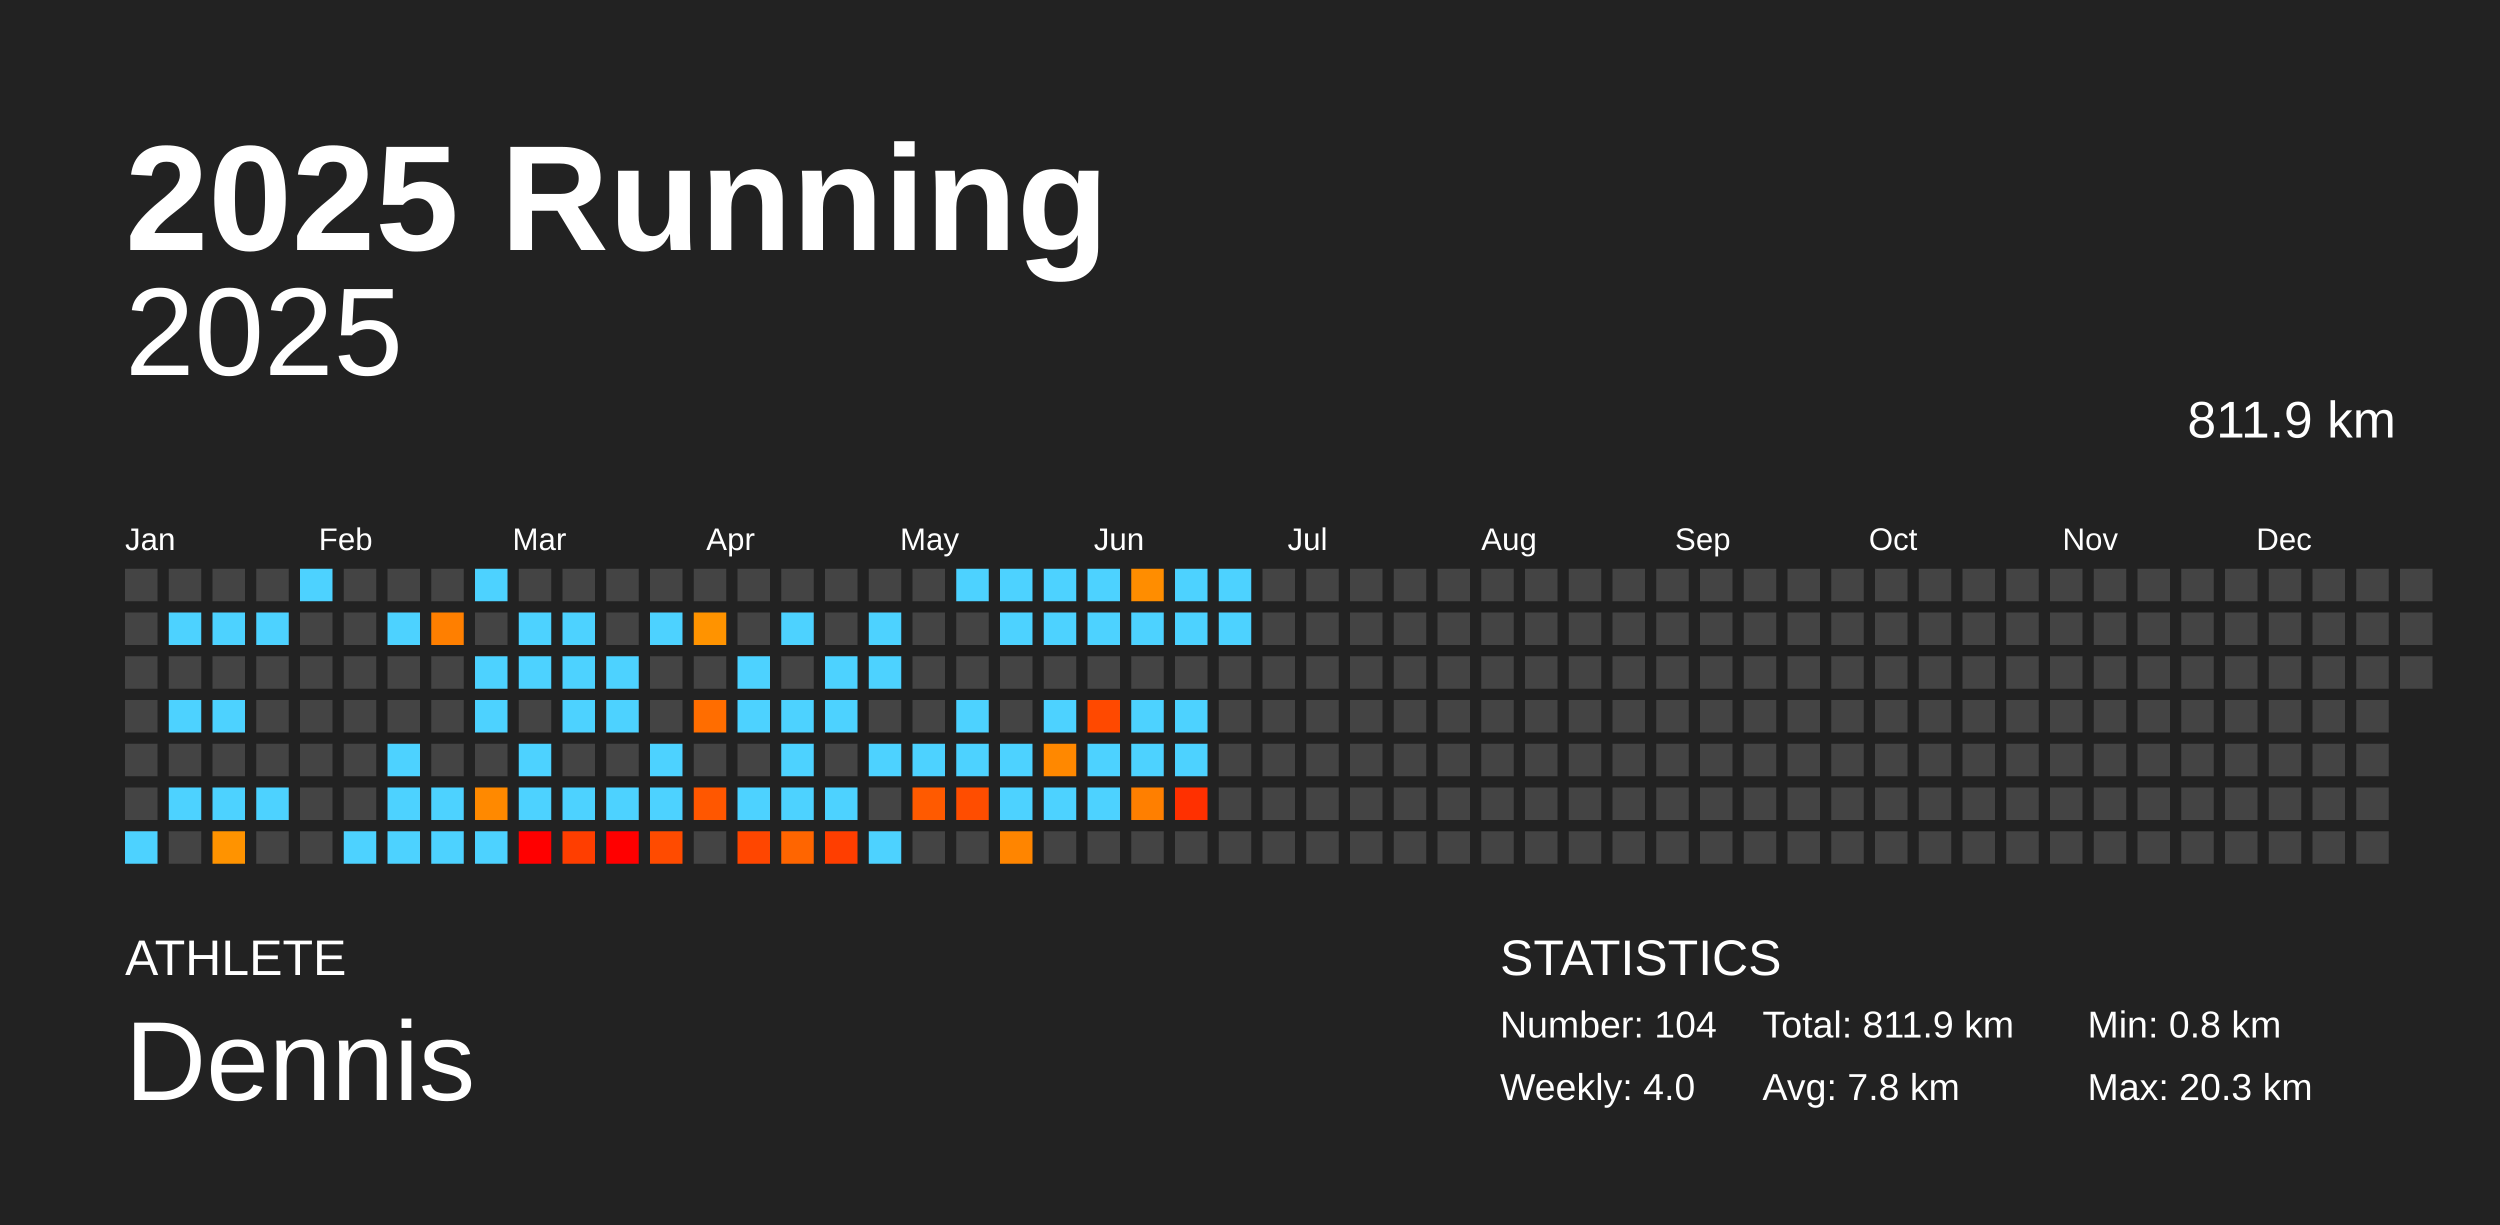
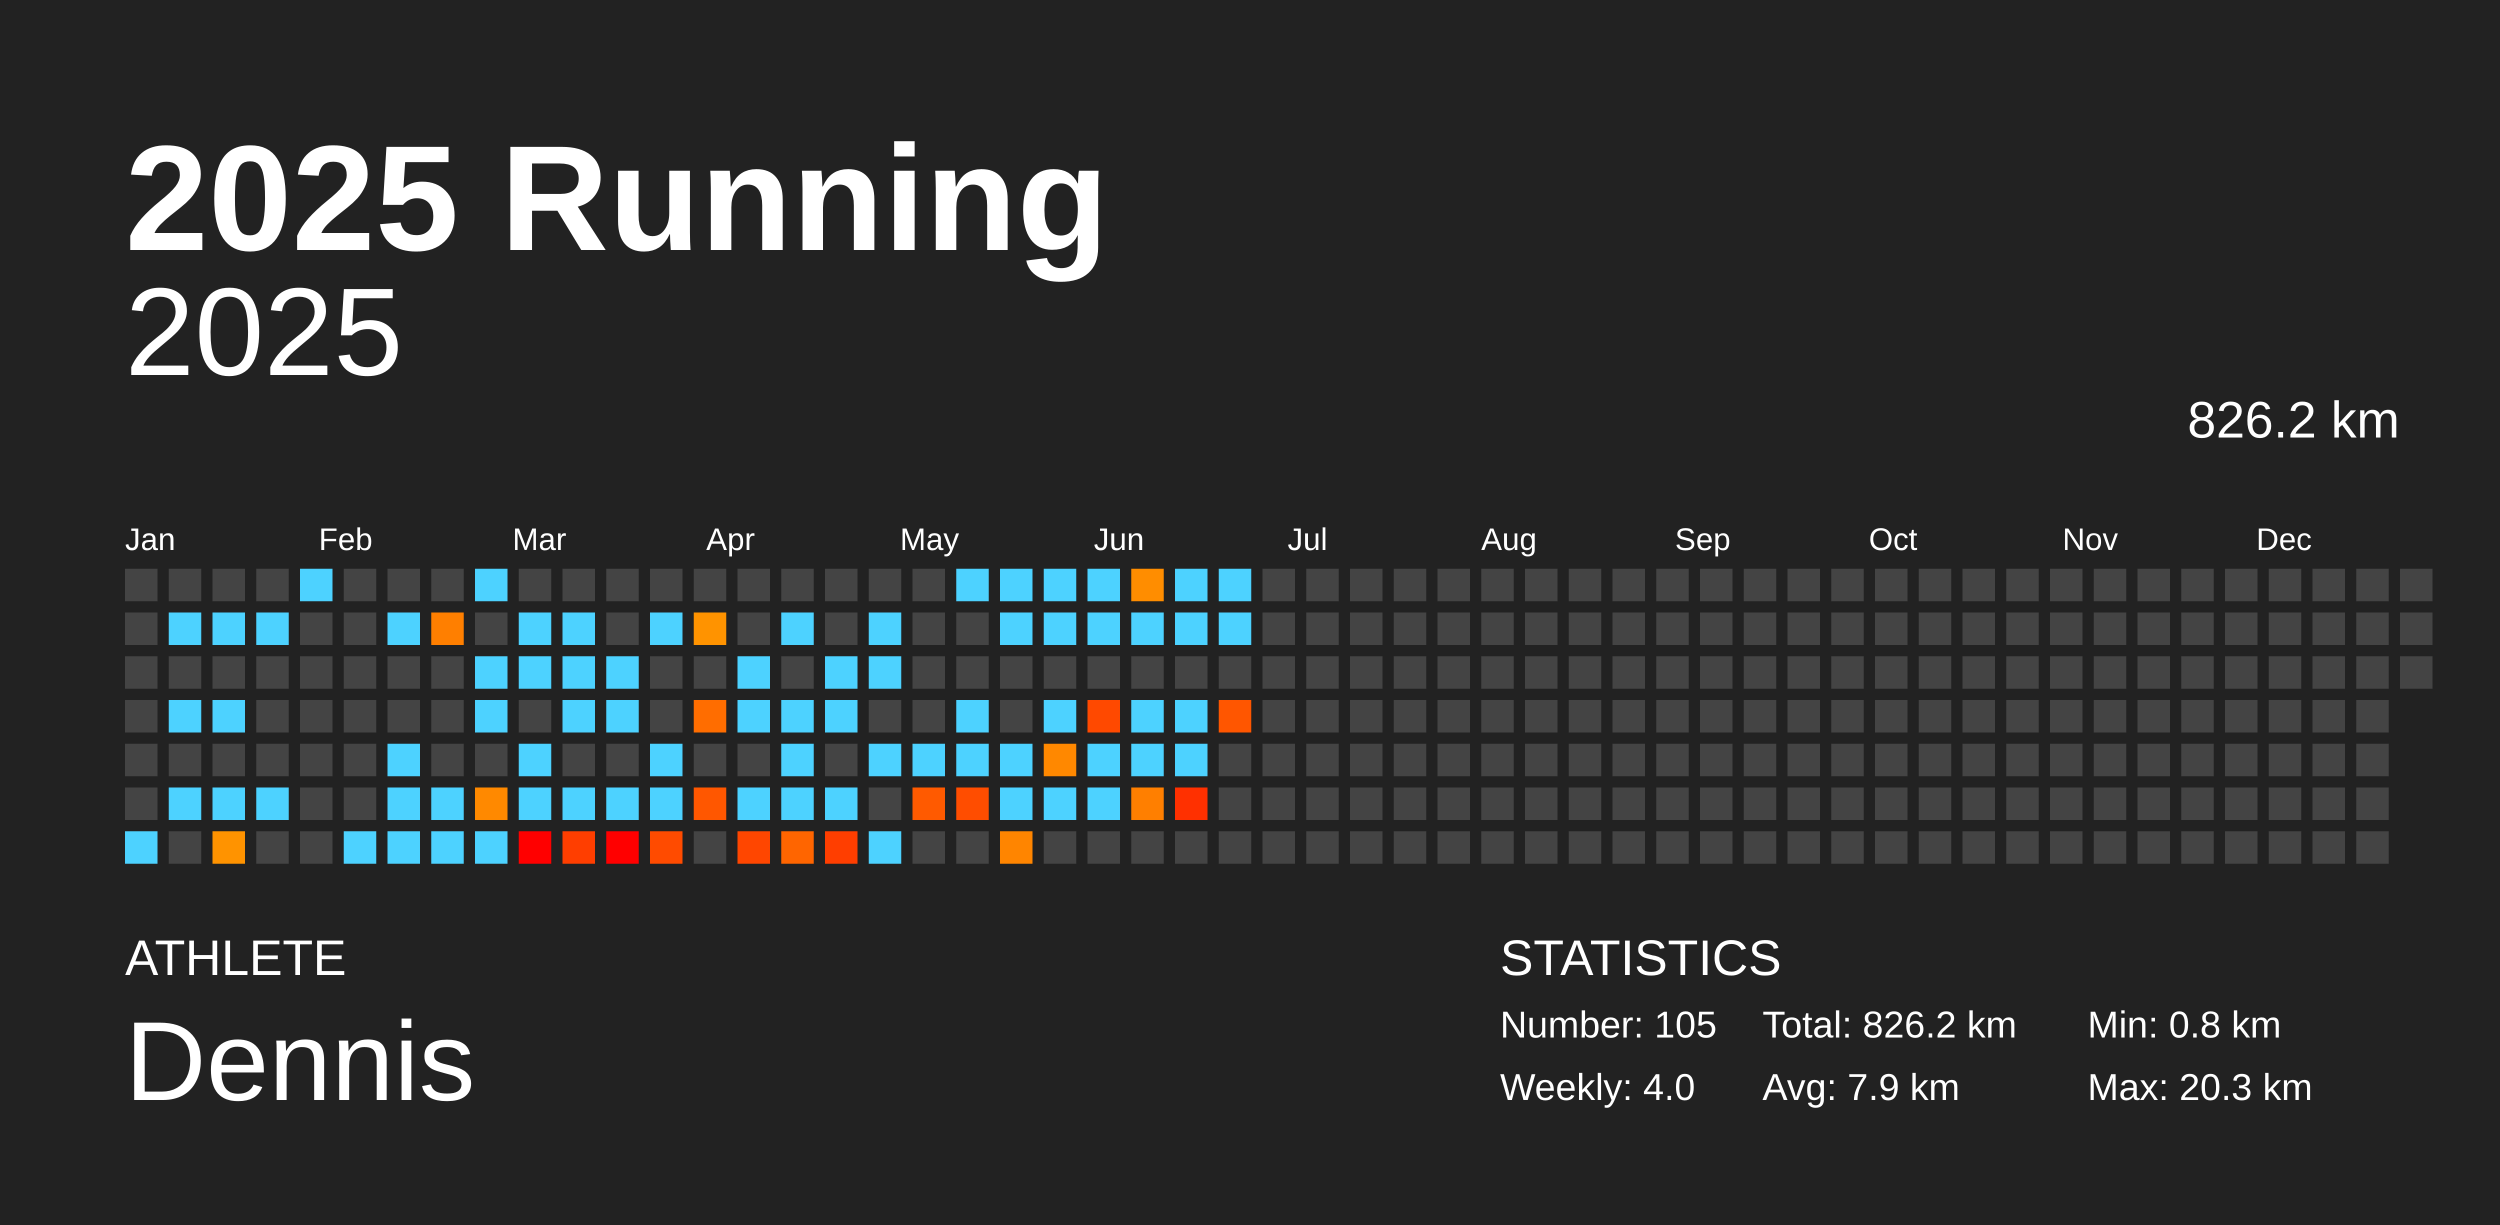
<svg xmlns="http://www.w3.org/2000/svg" baseProfile="full" height="98mm" version="1.1" viewBox="0,0,200,98" width="200mm">
  <defs />
  <rect fill="#222222" height="98" width="200" x="0" y="0" />
  <text fill="#FFFFFF" style="font-size:12px; font-family:Arial; font-weight:bold;" x="10" y="20">2025 Running</text>
  <text fill="#FFFFFF" style="font-size:4px; font-family:Arial" x="10" y="78">ATHLETE</text>
  <text fill="#FFFFFF" style="font-size:9px; font-family:Arial" x="10" y="88">Dennis</text>
  <text fill="#FFFFFF" style="font-size:4px; font-family:Arial" x="120" y="78">STATISTICS</text>
-   <text fill="#FFFFFF" style="font-size:3px; font-family:Arial" x="120" y="83">Number: 104</text>
+   <text fill="#FFFFFF" style="font-size:3px; font-family:Arial" x="120" y="83">Number: 105</text>
  <text fill="#FFFFFF" style="font-size:3px; font-family:Arial" x="120" y="88">Weekly: 4.0</text>
-   <text fill="#FFFFFF" style="font-size:3px; font-family:Arial" x="141" y="83">Total: 811.9 km</text>
-   <text fill="#FFFFFF" style="font-size:3px; font-family:Arial" x="141" y="88">Avg: 7.8 km</text>
+   <text fill="#FFFFFF" style="font-size:3px; font-family:Arial" x="141" y="83">Total: 826.2 km</text>
+   <text fill="#FFFFFF" style="font-size:3px; font-family:Arial" x="141" y="88">Avg: 7.9 km</text>
  <text fill="#FFFFFF" style="font-size:3px; font-family:Arial" x="167" y="83">Min: 0.8 km</text>
  <text fill="#FFFFFF" style="font-size:3px; font-family:Arial" x="167" y="88">Max: 20.3 km</text>
  <text alignment-baseline="hanging" fill="#FFFFFF" style="font-size:10.0px; font-family:Arial;" x="10" y="30">2025</text>
-   <text alignment-baseline="hanging" fill="#FFFFFF" style="font-size:4.125px; font-family:Arial;" x="175" y="35">811.9 km</text>
+   <text alignment-baseline="hanging" fill="#FFFFFF" style="font-size:4.125px; font-family:Arial;" x="175" y="35">826.2 km</text>
  <text fill="#FFFFFF" style="font-size:2.5px; font-family:Arial" x="10.0" y="44">Jan</text>
  <text fill="#FFFFFF" style="font-size:2.5px; font-family:Arial" x="25.5" y="44">Feb</text>
  <text fill="#FFFFFF" style="font-size:2.5px; font-family:Arial" x="41.0" y="44">Mar</text>
  <text fill="#FFFFFF" style="font-size:2.5px; font-family:Arial" x="56.5" y="44">Apr</text>
  <text fill="#FFFFFF" style="font-size:2.5px; font-family:Arial" x="72.0" y="44">May</text>
  <text fill="#FFFFFF" style="font-size:2.5px; font-family:Arial" x="87.5" y="44">Jun</text>
  <text fill="#FFFFFF" style="font-size:2.5px; font-family:Arial" x="103.0" y="44">Jul</text>
  <text fill="#FFFFFF" style="font-size:2.5px; font-family:Arial" x="118.5" y="44">Aug</text>
  <text fill="#FFFFFF" style="font-size:2.5px; font-family:Arial" x="134.0" y="44">Sep</text>
  <text fill="#FFFFFF" style="font-size:2.5px; font-family:Arial" x="149.5" y="44">Oct</text>
  <text fill="#FFFFFF" style="font-size:2.5px; font-family:Arial" x="165.0" y="44">Nov</text>
  <text fill="#FFFFFF" style="font-size:2.5px; font-family:Arial" x="180.5" y="44">Dec</text>
  <rect fill="#444444" height="2.6" width="2.6" x="10.0" y="45.5" />
  <rect fill="#444444" height="2.6" width="2.6" x="10.0" y="49.0" />
  <rect fill="#444444" height="2.6" width="2.6" x="10.0" y="52.5" />
  <rect fill="#444444" height="2.6" width="2.6" x="10.0" y="56.0" />
  <rect fill="#444444" height="2.6" width="2.6" x="10.0" y="59.5" />
  <rect fill="#444444" height="2.6" width="2.6" x="10.0" y="63.0" />
  <rect fill="#4dd2ff" height="2.6" width="2.6" x="10.0" y="66.5" />
  <rect fill="#444444" height="2.6" width="2.6" x="13.5" y="45.5" />
  <rect fill="#4dd2ff" height="2.6" width="2.6" x="13.5" y="49.0" />
  <rect fill="#444444" height="2.6" width="2.6" x="13.5" y="52.5" />
  <rect fill="#4dd2ff" height="2.6" width="2.6" x="13.5" y="56.0" />
  <rect fill="#444444" height="2.6" width="2.6" x="13.5" y="59.5" />
  <rect fill="#4dd2ff" height="2.6" width="2.6" x="13.5" y="63.0" />
  <rect fill="#444444" height="2.6" width="2.6" x="13.5" y="66.5" />
  <rect fill="#444444" height="2.6" width="2.6" x="17.0" y="45.5" />
  <rect fill="#4dd2ff" height="2.6" width="2.6" x="17.0" y="49.0" />
  <rect fill="#444444" height="2.6" width="2.6" x="17.0" y="52.5" />
  <rect fill="#4dd2ff" height="2.6" width="2.6" x="17.0" y="56.0" />
  <rect fill="#444444" height="2.6" width="2.6" x="17.0" y="59.5" />
  <rect fill="#4dd2ff" height="2.6" width="2.6" x="17.0" y="63.0" />
  <rect fill="#ff9300" height="2.6" width="2.6" x="17.0" y="66.5" />
  <rect fill="#444444" height="2.6" width="2.6" x="20.5" y="45.5" />
  <rect fill="#4dd2ff" height="2.6" width="2.6" x="20.5" y="49.0" />
  <rect fill="#444444" height="2.6" width="2.6" x="20.5" y="52.5" />
  <rect fill="#444444" height="2.6" width="2.6" x="20.5" y="56.0" />
  <rect fill="#444444" height="2.6" width="2.6" x="20.5" y="59.5" />
  <rect fill="#4dd2ff" height="2.6" width="2.6" x="20.5" y="63.0" />
  <rect fill="#444444" height="2.6" width="2.6" x="20.5" y="66.5" />
  <rect fill="#4dd2ff" height="2.6" width="2.6" x="24.0" y="45.5" />
  <rect fill="#444444" height="2.6" width="2.6" x="24.0" y="49.0" />
  <rect fill="#444444" height="2.6" width="2.6" x="24.0" y="52.5" />
  <rect fill="#444444" height="2.6" width="2.6" x="24.0" y="56.0" />
  <rect fill="#444444" height="2.6" width="2.6" x="24.0" y="59.5" />
  <rect fill="#444444" height="2.6" width="2.6" x="24.0" y="63.0" />
  <rect fill="#444444" height="2.6" width="2.6" x="24.0" y="66.5" />
  <rect fill="#444444" height="2.6" width="2.6" x="27.5" y="45.5" />
  <rect fill="#444444" height="2.6" width="2.6" x="27.5" y="49.0" />
  <rect fill="#444444" height="2.6" width="2.6" x="27.5" y="52.5" />
  <rect fill="#444444" height="2.6" width="2.6" x="27.5" y="56.0" />
  <rect fill="#444444" height="2.6" width="2.6" x="27.5" y="59.5" />
  <rect fill="#444444" height="2.6" width="2.6" x="27.5" y="63.0" />
  <rect fill="#4dd2ff" height="2.6" width="2.6" x="27.5" y="66.5" />
  <rect fill="#444444" height="2.6" width="2.6" x="31.0" y="45.5" />
  <rect fill="#4dd2ff" height="2.6" width="2.6" x="31.0" y="49.0" />
  <rect fill="#444444" height="2.6" width="2.6" x="31.0" y="52.5" />
  <rect fill="#444444" height="2.6" width="2.6" x="31.0" y="56.0" />
  <rect fill="#4dd2ff" height="2.6" width="2.6" x="31.0" y="59.5" />
  <rect fill="#4dd2ff" height="2.6" width="2.6" x="31.0" y="63.0" />
  <rect fill="#4dd2ff" height="2.6" width="2.6" x="31.0" y="66.5" />
  <rect fill="#444444" height="2.6" width="2.6" x="34.5" y="45.5" />
  <rect fill="#ff7f00" height="2.6" width="2.6" x="34.5" y="49.0" />
  <rect fill="#444444" height="2.6" width="2.6" x="34.5" y="52.5" />
  <rect fill="#444444" height="2.6" width="2.6" x="34.5" y="56.0" />
  <rect fill="#444444" height="2.6" width="2.6" x="34.5" y="59.5" />
  <rect fill="#4dd2ff" height="2.6" width="2.6" x="34.5" y="63.0" />
  <rect fill="#4dd2ff" height="2.6" width="2.6" x="34.5" y="66.5" />
  <rect fill="#4dd2ff" height="2.6" width="2.6" x="38.0" y="45.5" />
  <rect fill="#444444" height="2.6" width="2.6" x="38.0" y="49.0" />
  <rect fill="#4dd2ff" height="2.6" width="2.6" x="38.0" y="52.5" />
  <rect fill="#4dd2ff" height="2.6" width="2.6" x="38.0" y="56.0" />
  <rect fill="#444444" height="2.6" width="2.6" x="38.0" y="59.5" />
  <rect fill="#ff8900" height="2.6" width="2.6" x="38.0" y="63.0" />
  <rect fill="#4dd2ff" height="2.6" width="2.6" x="38.0" y="66.5" />
  <rect fill="#444444" height="2.6" width="2.6" x="41.5" y="45.5" />
  <rect fill="#4dd2ff" height="2.6" width="2.6" x="41.5" y="49.0" />
  <rect fill="#4dd2ff" height="2.6" width="2.6" x="41.5" y="52.5" />
  <rect fill="#444444" height="2.6" width="2.6" x="41.5" y="56.0" />
  <rect fill="#4dd2ff" height="2.6" width="2.6" x="41.5" y="59.5" />
  <rect fill="#4dd2ff" height="2.6" width="2.6" x="41.5" y="63.0" />
  <rect fill="red" height="2.6" width="2.6" x="41.5" y="66.5" />
  <rect fill="#444444" height="2.6" width="2.6" x="45.0" y="45.5" />
  <rect fill="#4dd2ff" height="2.6" width="2.6" x="45.0" y="49.0" />
  <rect fill="#4dd2ff" height="2.6" width="2.6" x="45.0" y="52.5" />
  <rect fill="#4dd2ff" height="2.6" width="2.6" x="45.0" y="56.0" />
  <rect fill="#444444" height="2.6" width="2.6" x="45.0" y="59.5" />
  <rect fill="#4dd2ff" height="2.6" width="2.6" x="45.0" y="63.0" />
  <rect fill="#ff3e00" height="2.6" width="2.6" x="45.0" y="66.5" />
  <rect fill="#444444" height="2.6" width="2.6" x="48.5" y="45.5" />
  <rect fill="#444444" height="2.6" width="2.6" x="48.5" y="49.0" />
  <rect fill="#4dd2ff" height="2.6" width="2.6" x="48.5" y="52.5" />
  <rect fill="#4dd2ff" height="2.6" width="2.6" x="48.5" y="56.0" />
  <rect fill="#444444" height="2.6" width="2.6" x="48.5" y="59.5" />
  <rect fill="#4dd2ff" height="2.6" width="2.6" x="48.5" y="63.0" />
  <rect fill="red" height="2.6" width="2.6" x="48.5" y="66.5" />
  <rect fill="#444444" height="2.6" width="2.6" x="52.0" y="45.5" />
  <rect fill="#4dd2ff" height="2.6" width="2.6" x="52.0" y="49.0" />
  <rect fill="#444444" height="2.6" width="2.6" x="52.0" y="52.5" />
  <rect fill="#444444" height="2.6" width="2.6" x="52.0" y="56.0" />
  <rect fill="#4dd2ff" height="2.6" width="2.6" x="52.0" y="59.5" />
  <rect fill="#4dd2ff" height="2.6" width="2.6" x="52.0" y="63.0" />
  <rect fill="#ff4b00" height="2.6" width="2.6" x="52.0" y="66.5" />
  <rect fill="#444444" height="2.6" width="2.6" x="55.5" y="45.5" />
  <rect fill="#ff9300" height="2.6" width="2.6" x="55.5" y="49.0" />
  <rect fill="#444444" height="2.6" width="2.6" x="55.5" y="52.5" />
  <rect fill="#ff6d00" height="2.6" width="2.6" x="55.5" y="56.0" />
  <rect fill="#444444" height="2.6" width="2.6" x="55.5" y="59.5" />
  <rect fill="#ff5700" height="2.6" width="2.6" x="55.5" y="63.0" />
  <rect fill="#444444" height="2.6" width="2.6" x="55.5" y="66.5" />
  <rect fill="#444444" height="2.6" width="2.6" x="59.0" y="45.5" />
  <rect fill="#444444" height="2.6" width="2.6" x="59.0" y="49.0" />
  <rect fill="#4dd2ff" height="2.6" width="2.6" x="59.0" y="52.5" />
  <rect fill="#4dd2ff" height="2.6" width="2.6" x="59.0" y="56.0" />
  <rect fill="#444444" height="2.6" width="2.6" x="59.0" y="59.5" />
  <rect fill="#4dd2ff" height="2.6" width="2.6" x="59.0" y="63.0" />
  <rect fill="#ff4600" height="2.6" width="2.6" x="59.0" y="66.5" />
  <rect fill="#444444" height="2.6" width="2.6" x="62.5" y="45.5" />
  <rect fill="#4dd2ff" height="2.6" width="2.6" x="62.5" y="49.0" />
  <rect fill="#444444" height="2.6" width="2.6" x="62.5" y="52.5" />
  <rect fill="#4dd2ff" height="2.6" width="2.6" x="62.5" y="56.0" />
  <rect fill="#4dd2ff" height="2.6" width="2.6" x="62.5" y="59.5" />
  <rect fill="#4dd2ff" height="2.6" width="2.6" x="62.5" y="63.0" />
  <rect fill="#ff6500" height="2.6" width="2.6" x="62.5" y="66.5" />
  <rect fill="#444444" height="2.6" width="2.6" x="66.0" y="45.5" />
  <rect fill="#444444" height="2.6" width="2.6" x="66.0" y="49.0" />
  <rect fill="#4dd2ff" height="2.6" width="2.6" x="66.0" y="52.5" />
  <rect fill="#4dd2ff" height="2.6" width="2.6" x="66.0" y="56.0" />
  <rect fill="#444444" height="2.6" width="2.6" x="66.0" y="59.5" />
  <rect fill="#4dd2ff" height="2.6" width="2.6" x="66.0" y="63.0" />
  <rect fill="#ff3e00" height="2.6" width="2.6" x="66.0" y="66.5" />
  <rect fill="#444444" height="2.6" width="2.6" x="69.5" y="45.5" />
  <rect fill="#4dd2ff" height="2.6" width="2.6" x="69.5" y="49.0" />
  <rect fill="#4dd2ff" height="2.6" width="2.6" x="69.5" y="52.5" />
  <rect fill="#444444" height="2.6" width="2.6" x="69.5" y="56.0" />
  <rect fill="#4dd2ff" height="2.6" width="2.6" x="69.5" y="59.5" />
  <rect fill="#444444" height="2.6" width="2.6" x="69.5" y="63.0" />
  <rect fill="#4dd2ff" height="2.6" width="2.6" x="69.5" y="66.5" />
  <rect fill="#444444" height="2.6" width="2.6" x="73.0" y="45.5" />
  <rect fill="#444444" height="2.6" width="2.6" x="73.0" y="49.0" />
  <rect fill="#444444" height="2.6" width="2.6" x="73.0" y="52.5" />
  <rect fill="#444444" height="2.6" width="2.6" x="73.0" y="56.0" />
  <rect fill="#4dd2ff" height="2.6" width="2.6" x="73.0" y="59.5" />
  <rect fill="#ff5a00" height="2.6" width="2.6" x="73.0" y="63.0" />
  <rect fill="#444444" height="2.6" width="2.6" x="73.0" y="66.5" />
  <rect fill="#4dd2ff" height="2.6" width="2.6" x="76.5" y="45.5" />
  <rect fill="#444444" height="2.6" width="2.6" x="76.5" y="49.0" />
  <rect fill="#444444" height="2.6" width="2.6" x="76.5" y="52.5" />
  <rect fill="#4dd2ff" height="2.6" width="2.6" x="76.5" y="56.0" />
  <rect fill="#4dd2ff" height="2.6" width="2.6" x="76.5" y="59.5" />
  <rect fill="#ff4d00" height="2.6" width="2.6" x="76.5" y="63.0" />
  <rect fill="#444444" height="2.6" width="2.6" x="76.5" y="66.5" />
  <rect fill="#4dd2ff" height="2.6" width="2.6" x="80.0" y="45.5" />
  <rect fill="#4dd2ff" height="2.6" width="2.6" x="80.0" y="49.0" />
  <rect fill="#444444" height="2.6" width="2.6" x="80.0" y="52.5" />
  <rect fill="#444444" height="2.6" width="2.6" x="80.0" y="56.0" />
  <rect fill="#4dd2ff" height="2.6" width="2.6" x="80.0" y="59.5" />
  <rect fill="#4dd2ff" height="2.6" width="2.6" x="80.0" y="63.0" />
  <rect fill="#ff8500" height="2.6" width="2.6" x="80.0" y="66.5" />
  <rect fill="#4dd2ff" height="2.6" width="2.6" x="83.5" y="45.5" />
  <rect fill="#4dd2ff" height="2.6" width="2.6" x="83.5" y="49.0" />
  <rect fill="#444444" height="2.6" width="2.6" x="83.5" y="52.5" />
  <rect fill="#4dd2ff" height="2.6" width="2.6" x="83.5" y="56.0" />
  <rect fill="#ff8800" height="2.6" width="2.6" x="83.5" y="59.5" />
  <rect fill="#4dd2ff" height="2.6" width="2.6" x="83.5" y="63.0" />
  <rect fill="#444444" height="2.6" width="2.6" x="83.5" y="66.5" />
  <rect fill="#4dd2ff" height="2.6" width="2.6" x="87.0" y="45.5" />
  <rect fill="#4dd2ff" height="2.6" width="2.6" x="87.0" y="49.0" />
  <rect fill="#444444" height="2.6" width="2.6" x="87.0" y="52.5" />
  <rect fill="#ff4900" height="2.6" width="2.6" x="87.0" y="56.0" />
  <rect fill="#4dd2ff" height="2.6" width="2.6" x="87.0" y="59.5" />
  <rect fill="#4dd2ff" height="2.6" width="2.6" x="87.0" y="63.0" />
  <rect fill="#444444" height="2.6" width="2.6" x="87.0" y="66.5" />
  <rect fill="#ff8d00" height="2.6" width="2.6" x="90.5" y="45.5" />
  <rect fill="#4dd2ff" height="2.6" width="2.6" x="90.5" y="49.0" />
  <rect fill="#444444" height="2.6" width="2.6" x="90.5" y="52.5" />
  <rect fill="#4dd2ff" height="2.6" width="2.6" x="90.5" y="56.0" />
  <rect fill="#4dd2ff" height="2.6" width="2.6" x="90.5" y="59.5" />
  <rect fill="#ff7f00" height="2.6" width="2.6" x="90.5" y="63.0" />
  <rect fill="#444444" height="2.6" width="2.6" x="90.5" y="66.5" />
  <rect fill="#4dd2ff" height="2.6" width="2.6" x="94.0" y="45.5" />
  <rect fill="#4dd2ff" height="2.6" width="2.6" x="94.0" y="49.0" />
  <rect fill="#444444" height="2.6" width="2.6" x="94.0" y="52.5" />
  <rect fill="#4dd2ff" height="2.6" width="2.6" x="94.0" y="56.0" />
  <rect fill="#4dd2ff" height="2.6" width="2.6" x="94.0" y="59.5" />
  <rect fill="#ff3000" height="2.6" width="2.6" x="94.0" y="63.0" />
  <rect fill="#444444" height="2.6" width="2.6" x="94.0" y="66.5" />
  <rect fill="#4dd2ff" height="2.6" width="2.6" x="97.5" y="45.5" />
  <rect fill="#4dd2ff" height="2.6" width="2.6" x="97.5" y="49.0" />
  <rect fill="#444444" height="2.6" width="2.6" x="97.5" y="52.5" />
-   <rect fill="#444444" height="2.6" width="2.6" x="97.5" y="56.0" />
+   <rect fill="#ff5600" height="2.6" width="2.6" x="97.5" y="56.0" />
  <rect fill="#444444" height="2.6" width="2.6" x="97.5" y="59.5" />
  <rect fill="#444444" height="2.6" width="2.6" x="97.5" y="63.0" />
  <rect fill="#444444" height="2.6" width="2.6" x="97.5" y="66.5" />
  <rect fill="#444444" height="2.6" width="2.6" x="101.0" y="45.5" />
  <rect fill="#444444" height="2.6" width="2.6" x="101.0" y="49.0" />
  <rect fill="#444444" height="2.6" width="2.6" x="101.0" y="52.5" />
  <rect fill="#444444" height="2.6" width="2.6" x="101.0" y="56.0" />
  <rect fill="#444444" height="2.6" width="2.6" x="101.0" y="59.5" />
  <rect fill="#444444" height="2.6" width="2.6" x="101.0" y="63.0" />
  <rect fill="#444444" height="2.6" width="2.6" x="101.0" y="66.5" />
  <rect fill="#444444" height="2.6" width="2.6" x="104.5" y="45.5" />
  <rect fill="#444444" height="2.6" width="2.6" x="104.5" y="49.0" />
  <rect fill="#444444" height="2.6" width="2.6" x="104.5" y="52.5" />
  <rect fill="#444444" height="2.6" width="2.6" x="104.5" y="56.0" />
  <rect fill="#444444" height="2.6" width="2.6" x="104.5" y="59.5" />
  <rect fill="#444444" height="2.6" width="2.6" x="104.5" y="63.0" />
  <rect fill="#444444" height="2.6" width="2.6" x="104.5" y="66.5" />
  <rect fill="#444444" height="2.6" width="2.6" x="108.0" y="45.5" />
  <rect fill="#444444" height="2.6" width="2.6" x="108.0" y="49.0" />
  <rect fill="#444444" height="2.6" width="2.6" x="108.0" y="52.5" />
  <rect fill="#444444" height="2.6" width="2.6" x="108.0" y="56.0" />
  <rect fill="#444444" height="2.6" width="2.6" x="108.0" y="59.5" />
  <rect fill="#444444" height="2.6" width="2.6" x="108.0" y="63.0" />
  <rect fill="#444444" height="2.6" width="2.6" x="108.0" y="66.5" />
  <rect fill="#444444" height="2.6" width="2.6" x="111.5" y="45.5" />
  <rect fill="#444444" height="2.6" width="2.6" x="111.5" y="49.0" />
  <rect fill="#444444" height="2.6" width="2.6" x="111.5" y="52.5" />
  <rect fill="#444444" height="2.6" width="2.6" x="111.5" y="56.0" />
  <rect fill="#444444" height="2.6" width="2.6" x="111.5" y="59.5" />
  <rect fill="#444444" height="2.6" width="2.6" x="111.5" y="63.0" />
  <rect fill="#444444" height="2.6" width="2.6" x="111.5" y="66.5" />
  <rect fill="#444444" height="2.6" width="2.6" x="115.0" y="45.5" />
  <rect fill="#444444" height="2.6" width="2.6" x="115.0" y="49.0" />
  <rect fill="#444444" height="2.6" width="2.6" x="115.0" y="52.5" />
  <rect fill="#444444" height="2.6" width="2.6" x="115.0" y="56.0" />
  <rect fill="#444444" height="2.6" width="2.6" x="115.0" y="59.5" />
  <rect fill="#444444" height="2.6" width="2.6" x="115.0" y="63.0" />
  <rect fill="#444444" height="2.6" width="2.6" x="115.0" y="66.5" />
  <rect fill="#444444" height="2.6" width="2.6" x="118.5" y="45.5" />
  <rect fill="#444444" height="2.6" width="2.6" x="118.5" y="49.0" />
  <rect fill="#444444" height="2.6" width="2.6" x="118.5" y="52.5" />
  <rect fill="#444444" height="2.6" width="2.6" x="118.5" y="56.0" />
  <rect fill="#444444" height="2.6" width="2.6" x="118.5" y="59.5" />
  <rect fill="#444444" height="2.6" width="2.6" x="118.5" y="63.0" />
  <rect fill="#444444" height="2.6" width="2.6" x="118.5" y="66.5" />
  <rect fill="#444444" height="2.6" width="2.6" x="122.0" y="45.5" />
  <rect fill="#444444" height="2.6" width="2.6" x="122.0" y="49.0" />
  <rect fill="#444444" height="2.6" width="2.6" x="122.0" y="52.5" />
  <rect fill="#444444" height="2.6" width="2.6" x="122.0" y="56.0" />
  <rect fill="#444444" height="2.6" width="2.6" x="122.0" y="59.5" />
  <rect fill="#444444" height="2.6" width="2.6" x="122.0" y="63.0" />
  <rect fill="#444444" height="2.6" width="2.6" x="122.0" y="66.5" />
  <rect fill="#444444" height="2.6" width="2.6" x="125.5" y="45.5" />
  <rect fill="#444444" height="2.6" width="2.6" x="125.5" y="49.0" />
  <rect fill="#444444" height="2.6" width="2.6" x="125.5" y="52.5" />
  <rect fill="#444444" height="2.6" width="2.6" x="125.5" y="56.0" />
  <rect fill="#444444" height="2.6" width="2.6" x="125.5" y="59.5" />
  <rect fill="#444444" height="2.6" width="2.6" x="125.5" y="63.0" />
  <rect fill="#444444" height="2.6" width="2.6" x="125.5" y="66.5" />
  <rect fill="#444444" height="2.6" width="2.6" x="129.0" y="45.5" />
  <rect fill="#444444" height="2.6" width="2.6" x="129.0" y="49.0" />
  <rect fill="#444444" height="2.6" width="2.6" x="129.0" y="52.5" />
  <rect fill="#444444" height="2.6" width="2.6" x="129.0" y="56.0" />
  <rect fill="#444444" height="2.6" width="2.6" x="129.0" y="59.5" />
  <rect fill="#444444" height="2.6" width="2.6" x="129.0" y="63.0" />
  <rect fill="#444444" height="2.6" width="2.6" x="129.0" y="66.5" />
  <rect fill="#444444" height="2.6" width="2.6" x="132.5" y="45.5" />
  <rect fill="#444444" height="2.6" width="2.6" x="132.5" y="49.0" />
  <rect fill="#444444" height="2.6" width="2.6" x="132.5" y="52.5" />
  <rect fill="#444444" height="2.6" width="2.6" x="132.5" y="56.0" />
  <rect fill="#444444" height="2.6" width="2.6" x="132.5" y="59.5" />
  <rect fill="#444444" height="2.6" width="2.6" x="132.5" y="63.0" />
  <rect fill="#444444" height="2.6" width="2.6" x="132.5" y="66.5" />
  <rect fill="#444444" height="2.6" width="2.6" x="136.0" y="45.5" />
  <rect fill="#444444" height="2.6" width="2.6" x="136.0" y="49.0" />
  <rect fill="#444444" height="2.6" width="2.6" x="136.0" y="52.5" />
  <rect fill="#444444" height="2.6" width="2.6" x="136.0" y="56.0" />
  <rect fill="#444444" height="2.6" width="2.6" x="136.0" y="59.5" />
  <rect fill="#444444" height="2.6" width="2.6" x="136.0" y="63.0" />
  <rect fill="#444444" height="2.6" width="2.6" x="136.0" y="66.5" />
  <rect fill="#444444" height="2.6" width="2.6" x="139.5" y="45.5" />
  <rect fill="#444444" height="2.6" width="2.6" x="139.5" y="49.0" />
  <rect fill="#444444" height="2.6" width="2.6" x="139.5" y="52.5" />
  <rect fill="#444444" height="2.6" width="2.6" x="139.5" y="56.0" />
  <rect fill="#444444" height="2.6" width="2.6" x="139.5" y="59.5" />
  <rect fill="#444444" height="2.6" width="2.6" x="139.5" y="63.0" />
  <rect fill="#444444" height="2.6" width="2.6" x="139.5" y="66.5" />
  <rect fill="#444444" height="2.6" width="2.6" x="143.0" y="45.5" />
  <rect fill="#444444" height="2.6" width="2.6" x="143.0" y="49.0" />
  <rect fill="#444444" height="2.6" width="2.6" x="143.0" y="52.5" />
  <rect fill="#444444" height="2.6" width="2.6" x="143.0" y="56.0" />
  <rect fill="#444444" height="2.6" width="2.6" x="143.0" y="59.5" />
  <rect fill="#444444" height="2.6" width="2.6" x="143.0" y="63.0" />
  <rect fill="#444444" height="2.6" width="2.6" x="143.0" y="66.5" />
  <rect fill="#444444" height="2.6" width="2.6" x="146.5" y="45.5" />
  <rect fill="#444444" height="2.6" width="2.6" x="146.5" y="49.0" />
  <rect fill="#444444" height="2.6" width="2.6" x="146.5" y="52.5" />
  <rect fill="#444444" height="2.6" width="2.6" x="146.5" y="56.0" />
  <rect fill="#444444" height="2.6" width="2.6" x="146.5" y="59.5" />
  <rect fill="#444444" height="2.6" width="2.6" x="146.5" y="63.0" />
  <rect fill="#444444" height="2.6" width="2.6" x="146.5" y="66.5" />
  <rect fill="#444444" height="2.6" width="2.6" x="150.0" y="45.5" />
  <rect fill="#444444" height="2.6" width="2.6" x="150.0" y="49.0" />
  <rect fill="#444444" height="2.6" width="2.6" x="150.0" y="52.5" />
  <rect fill="#444444" height="2.6" width="2.6" x="150.0" y="56.0" />
  <rect fill="#444444" height="2.6" width="2.6" x="150.0" y="59.5" />
  <rect fill="#444444" height="2.6" width="2.6" x="150.0" y="63.0" />
  <rect fill="#444444" height="2.6" width="2.6" x="150.0" y="66.5" />
  <rect fill="#444444" height="2.6" width="2.6" x="153.5" y="45.5" />
  <rect fill="#444444" height="2.6" width="2.6" x="153.5" y="49.0" />
  <rect fill="#444444" height="2.6" width="2.6" x="153.5" y="52.5" />
  <rect fill="#444444" height="2.6" width="2.6" x="153.5" y="56.0" />
  <rect fill="#444444" height="2.6" width="2.6" x="153.5" y="59.5" />
  <rect fill="#444444" height="2.6" width="2.6" x="153.5" y="63.0" />
  <rect fill="#444444" height="2.6" width="2.6" x="153.5" y="66.5" />
  <rect fill="#444444" height="2.6" width="2.6" x="157.0" y="45.5" />
  <rect fill="#444444" height="2.6" width="2.6" x="157.0" y="49.0" />
  <rect fill="#444444" height="2.6" width="2.6" x="157.0" y="52.5" />
  <rect fill="#444444" height="2.6" width="2.6" x="157.0" y="56.0" />
  <rect fill="#444444" height="2.6" width="2.6" x="157.0" y="59.5" />
  <rect fill="#444444" height="2.6" width="2.6" x="157.0" y="63.0" />
  <rect fill="#444444" height="2.6" width="2.6" x="157.0" y="66.5" />
  <rect fill="#444444" height="2.6" width="2.6" x="160.5" y="45.5" />
  <rect fill="#444444" height="2.6" width="2.6" x="160.5" y="49.0" />
  <rect fill="#444444" height="2.6" width="2.6" x="160.5" y="52.5" />
  <rect fill="#444444" height="2.6" width="2.6" x="160.5" y="56.0" />
  <rect fill="#444444" height="2.6" width="2.6" x="160.5" y="59.5" />
  <rect fill="#444444" height="2.6" width="2.6" x="160.5" y="63.0" />
  <rect fill="#444444" height="2.6" width="2.6" x="160.5" y="66.5" />
  <rect fill="#444444" height="2.6" width="2.6" x="164.0" y="45.5" />
  <rect fill="#444444" height="2.6" width="2.6" x="164.0" y="49.0" />
  <rect fill="#444444" height="2.6" width="2.6" x="164.0" y="52.5" />
  <rect fill="#444444" height="2.6" width="2.6" x="164.0" y="56.0" />
  <rect fill="#444444" height="2.6" width="2.6" x="164.0" y="59.5" />
  <rect fill="#444444" height="2.6" width="2.6" x="164.0" y="63.0" />
  <rect fill="#444444" height="2.6" width="2.6" x="164.0" y="66.5" />
  <rect fill="#444444" height="2.6" width="2.6" x="167.5" y="45.5" />
  <rect fill="#444444" height="2.6" width="2.6" x="167.5" y="49.0" />
  <rect fill="#444444" height="2.6" width="2.6" x="167.5" y="52.5" />
  <rect fill="#444444" height="2.6" width="2.6" x="167.5" y="56.0" />
  <rect fill="#444444" height="2.6" width="2.6" x="167.5" y="59.5" />
  <rect fill="#444444" height="2.6" width="2.6" x="167.5" y="63.0" />
  <rect fill="#444444" height="2.6" width="2.6" x="167.5" y="66.5" />
  <rect fill="#444444" height="2.6" width="2.6" x="171.0" y="45.5" />
  <rect fill="#444444" height="2.6" width="2.6" x="171.0" y="49.0" />
  <rect fill="#444444" height="2.6" width="2.6" x="171.0" y="52.5" />
  <rect fill="#444444" height="2.6" width="2.6" x="171.0" y="56.0" />
  <rect fill="#444444" height="2.6" width="2.6" x="171.0" y="59.5" />
  <rect fill="#444444" height="2.6" width="2.6" x="171.0" y="63.0" />
  <rect fill="#444444" height="2.6" width="2.6" x="171.0" y="66.5" />
  <rect fill="#444444" height="2.6" width="2.6" x="174.5" y="45.5" />
  <rect fill="#444444" height="2.6" width="2.6" x="174.5" y="49.0" />
  <rect fill="#444444" height="2.6" width="2.6" x="174.5" y="52.5" />
  <rect fill="#444444" height="2.6" width="2.6" x="174.5" y="56.0" />
  <rect fill="#444444" height="2.6" width="2.6" x="174.5" y="59.5" />
  <rect fill="#444444" height="2.6" width="2.6" x="174.5" y="63.0" />
  <rect fill="#444444" height="2.6" width="2.6" x="174.5" y="66.5" />
  <rect fill="#444444" height="2.6" width="2.6" x="178.0" y="45.5" />
  <rect fill="#444444" height="2.6" width="2.6" x="178.0" y="49.0" />
  <rect fill="#444444" height="2.6" width="2.6" x="178.0" y="52.5" />
  <rect fill="#444444" height="2.6" width="2.6" x="178.0" y="56.0" />
  <rect fill="#444444" height="2.6" width="2.6" x="178.0" y="59.5" />
  <rect fill="#444444" height="2.6" width="2.6" x="178.0" y="63.0" />
  <rect fill="#444444" height="2.6" width="2.6" x="178.0" y="66.5" />
  <rect fill="#444444" height="2.6" width="2.6" x="181.5" y="45.5" />
  <rect fill="#444444" height="2.6" width="2.6" x="181.5" y="49.0" />
  <rect fill="#444444" height="2.6" width="2.6" x="181.5" y="52.5" />
  <rect fill="#444444" height="2.6" width="2.6" x="181.5" y="56.0" />
  <rect fill="#444444" height="2.6" width="2.6" x="181.5" y="59.5" />
  <rect fill="#444444" height="2.6" width="2.6" x="181.5" y="63.0" />
  <rect fill="#444444" height="2.6" width="2.6" x="181.5" y="66.5" />
  <rect fill="#444444" height="2.6" width="2.6" x="185.0" y="45.5" />
  <rect fill="#444444" height="2.6" width="2.6" x="185.0" y="49.0" />
  <rect fill="#444444" height="2.6" width="2.6" x="185.0" y="52.5" />
  <rect fill="#444444" height="2.6" width="2.6" x="185.0" y="56.0" />
  <rect fill="#444444" height="2.6" width="2.6" x="185.0" y="59.5" />
  <rect fill="#444444" height="2.6" width="2.6" x="185.0" y="63.0" />
  <rect fill="#444444" height="2.6" width="2.6" x="185.0" y="66.5" />
  <rect fill="#444444" height="2.6" width="2.6" x="188.5" y="45.5" />
  <rect fill="#444444" height="2.6" width="2.6" x="188.5" y="49.0" />
  <rect fill="#444444" height="2.6" width="2.6" x="188.5" y="52.5" />
  <rect fill="#444444" height="2.6" width="2.6" x="188.5" y="56.0" />
  <rect fill="#444444" height="2.6" width="2.6" x="188.5" y="59.5" />
  <rect fill="#444444" height="2.6" width="2.6" x="188.5" y="63.0" />
  <rect fill="#444444" height="2.6" width="2.6" x="188.5" y="66.5" />
  <rect fill="#444444" height="2.6" width="2.6" x="192.0" y="45.5" />
  <rect fill="#444444" height="2.6" width="2.6" x="192.0" y="49.0" />
  <rect fill="#444444" height="2.6" width="2.6" x="192.0" y="52.5" />
</svg>
